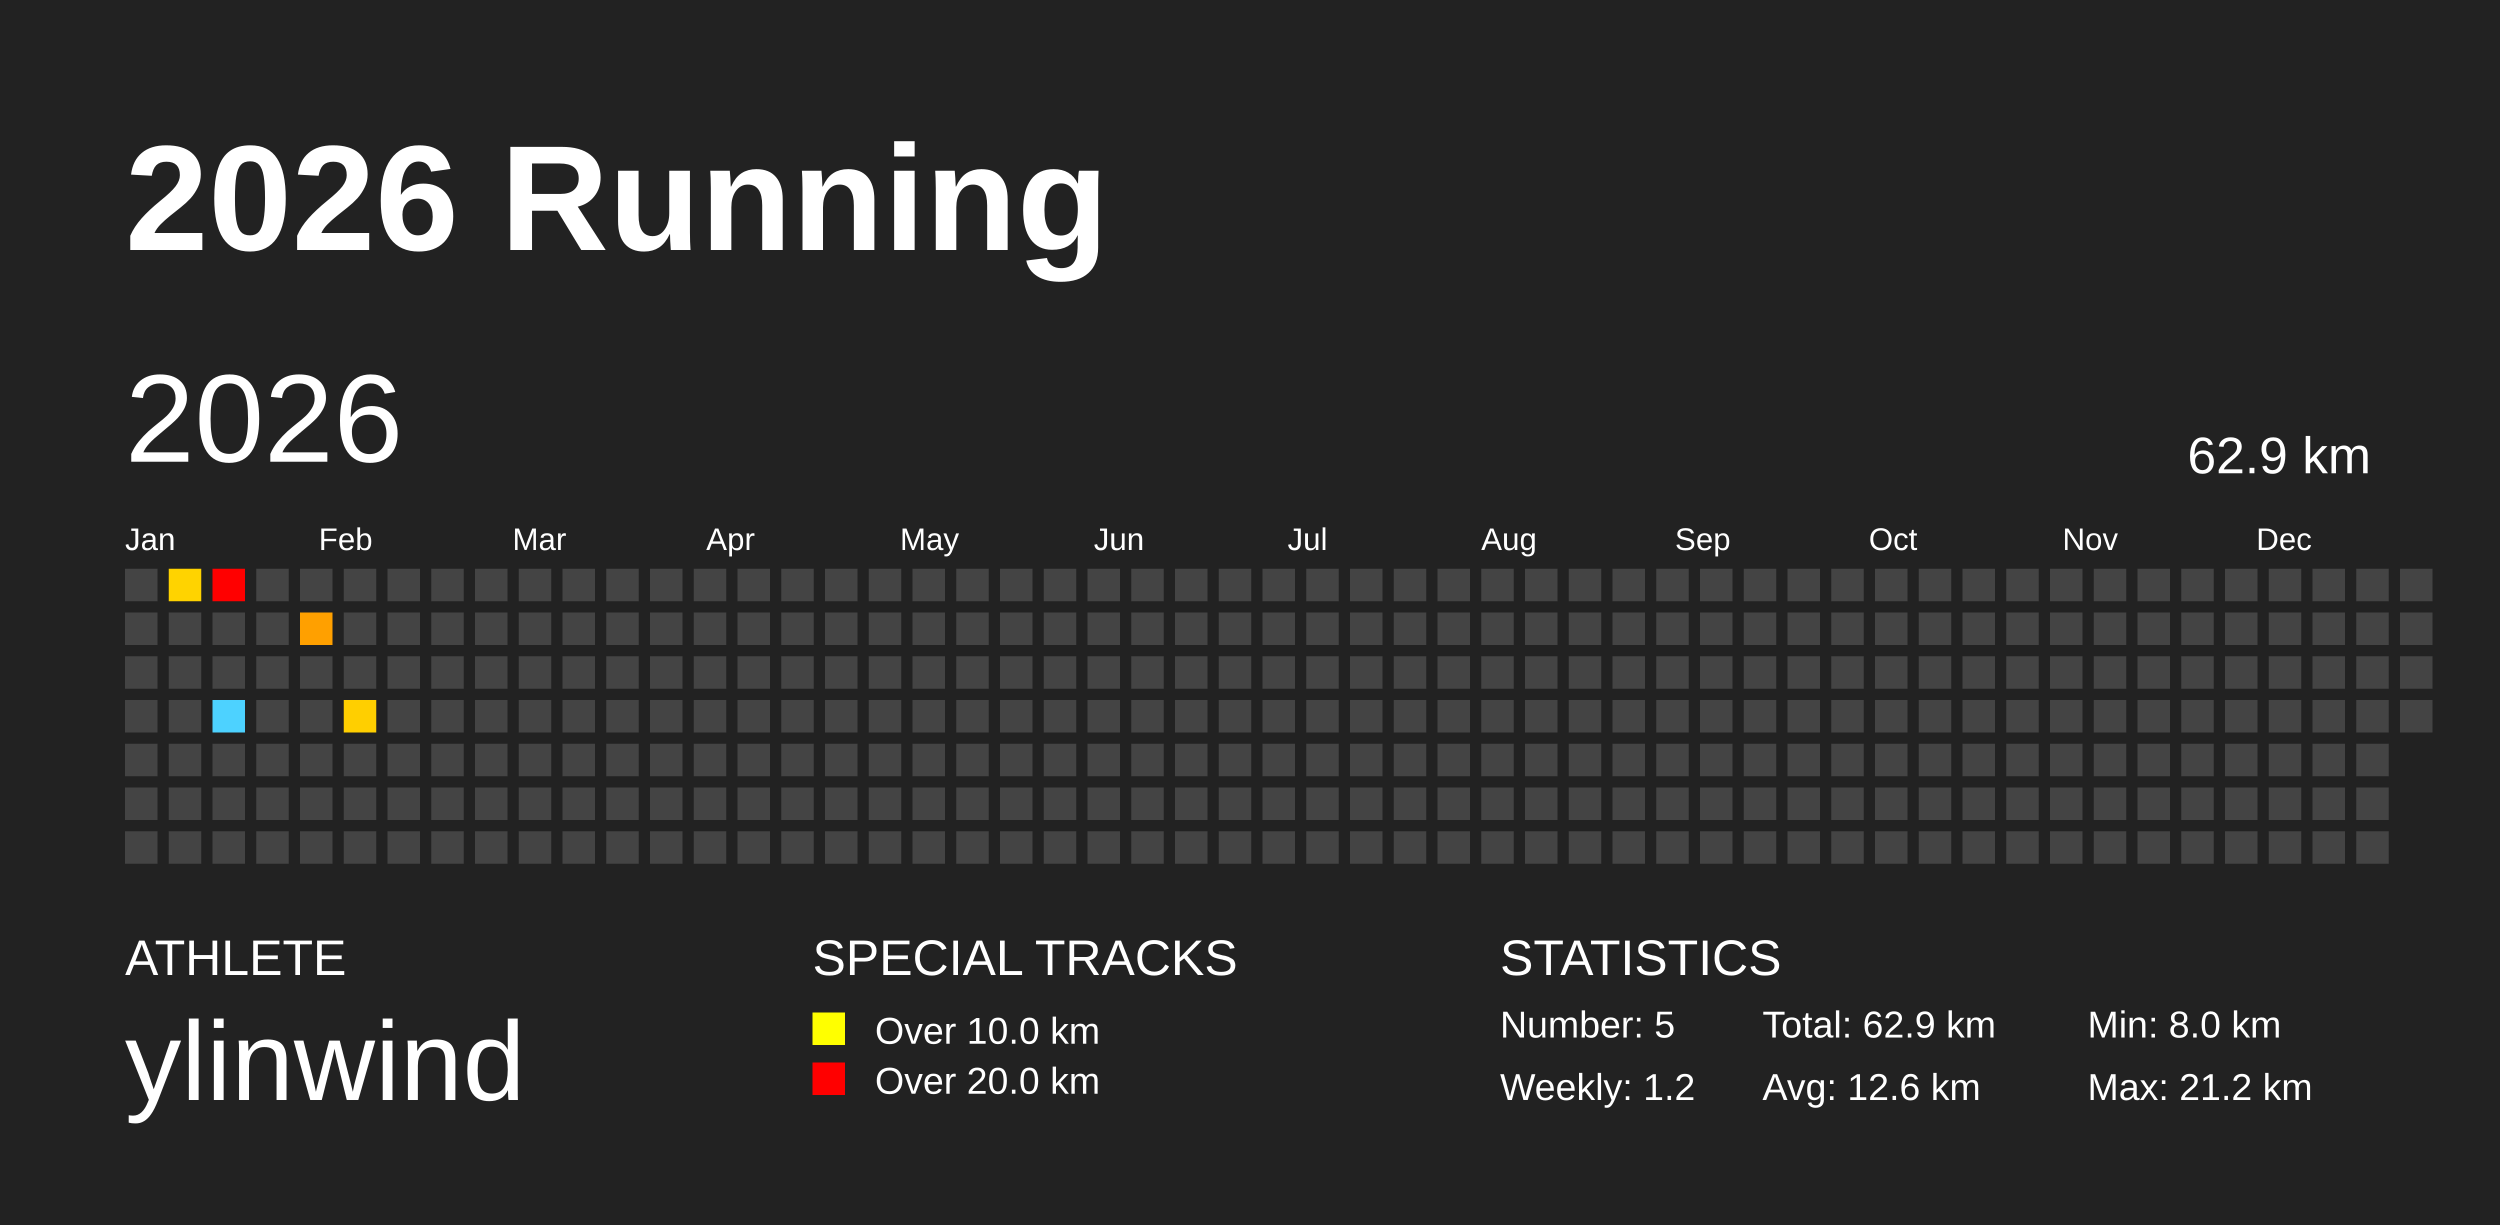
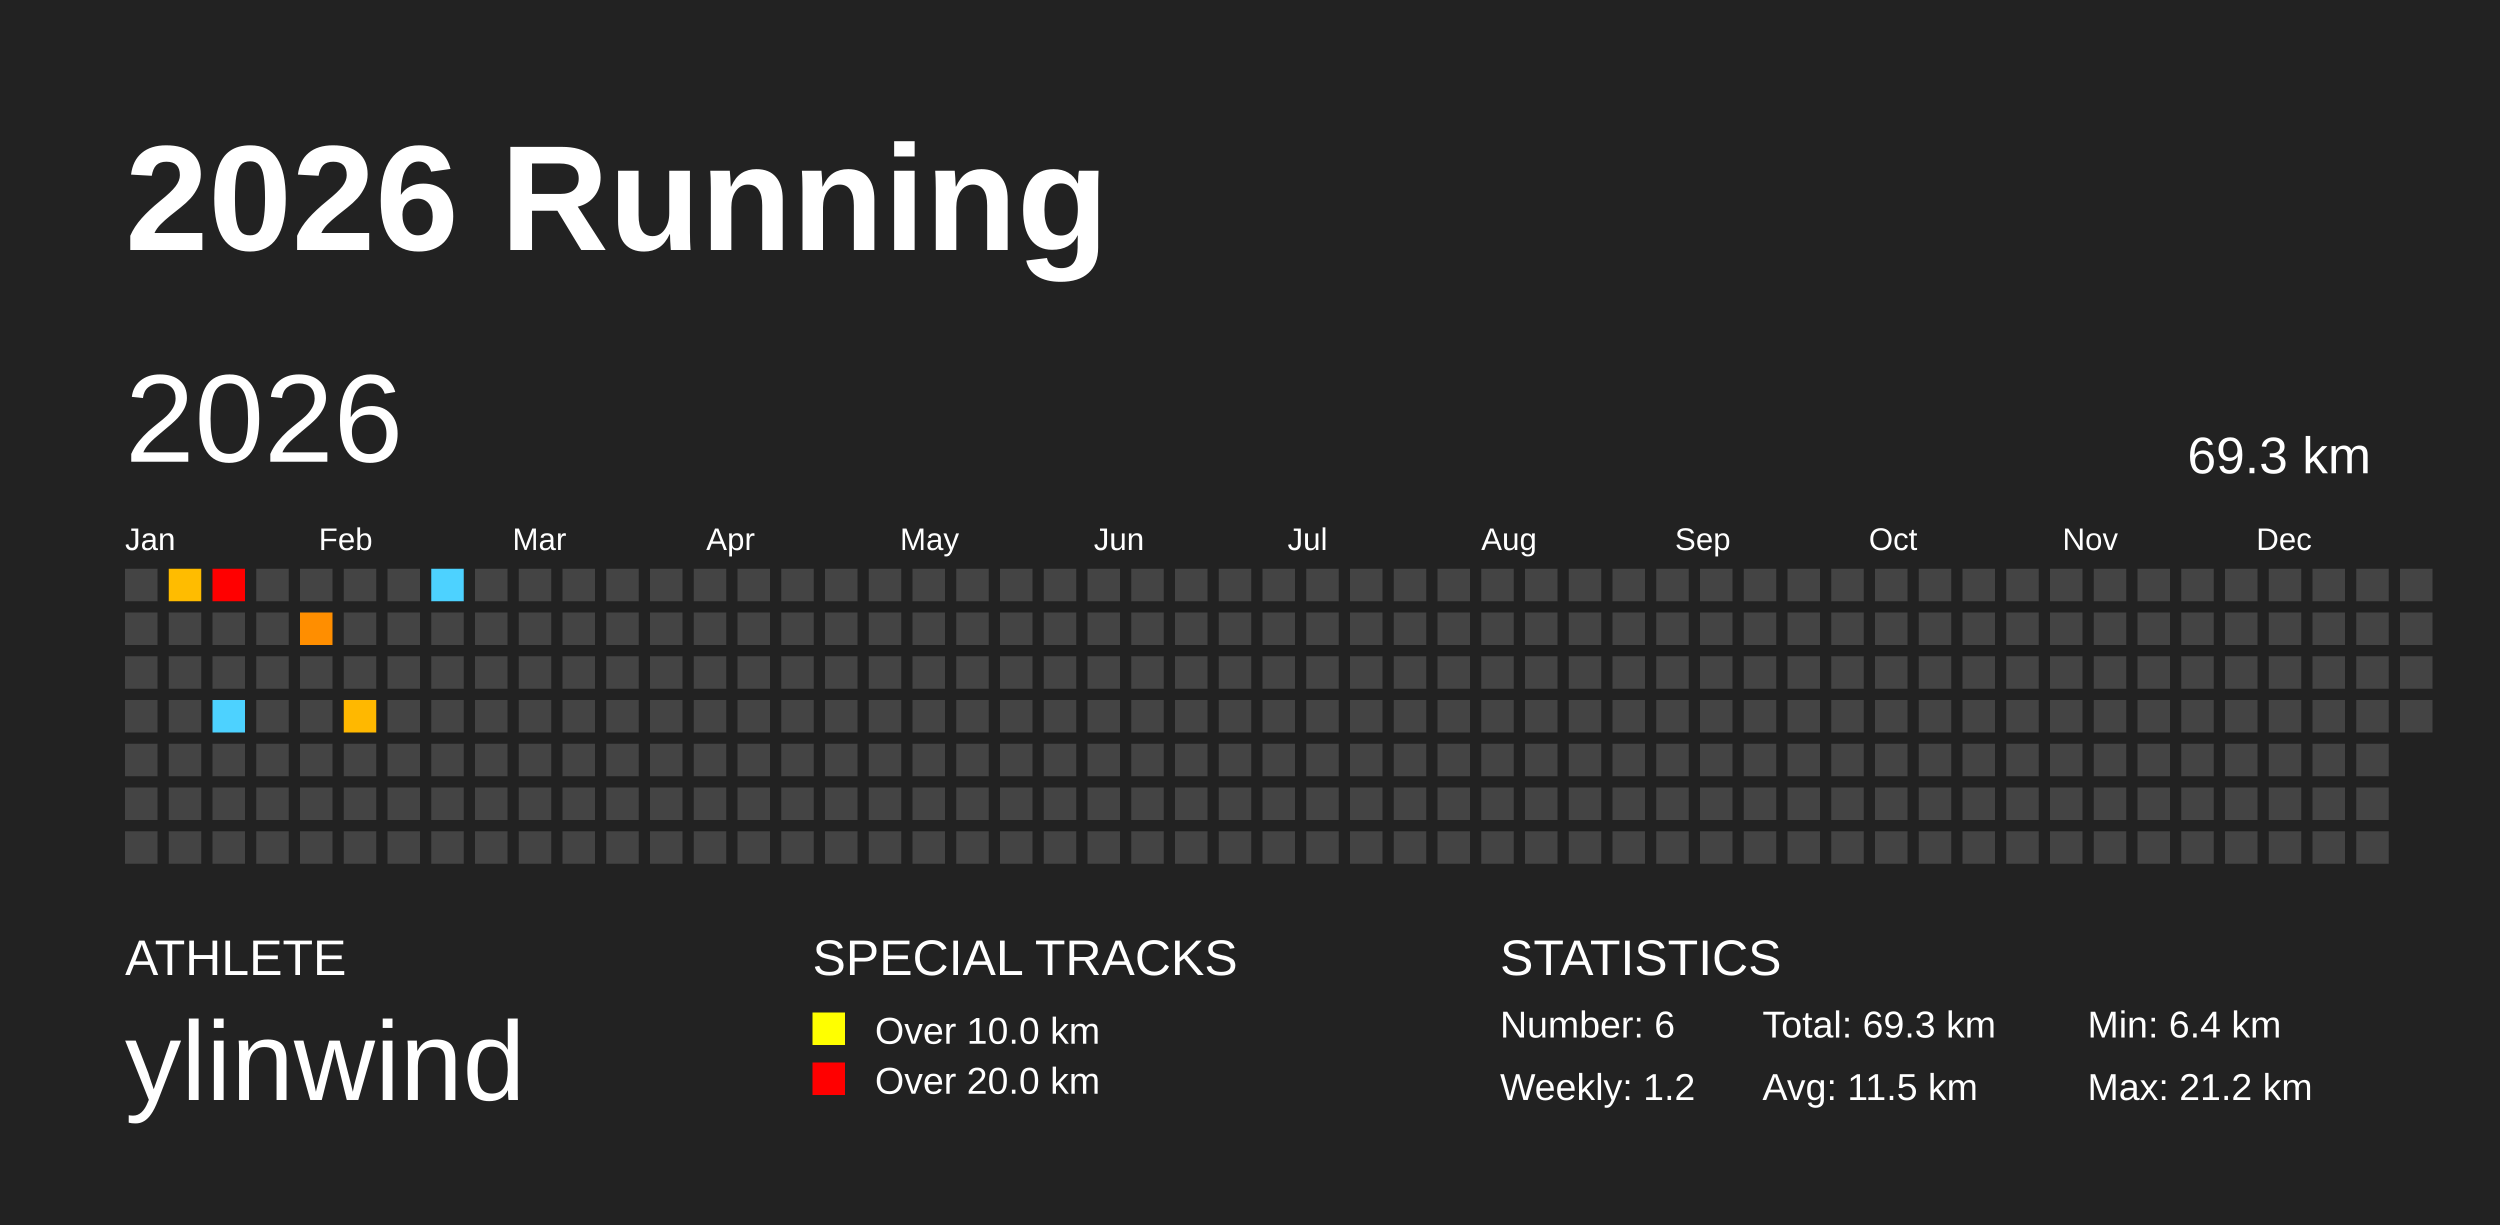
<svg xmlns="http://www.w3.org/2000/svg" baseProfile="full" height="98mm" version="1.1" viewBox="0,0,200,98" width="200mm">
  <defs />
  <rect fill="#222222" height="98" width="200" x="0" y="0" />
  <text fill="#FFFFFF" style="font-size:12px; font-family:Arial; font-weight:bold;" x="10" y="20">2026 Running</text>
  <text fill="#FFFFFF" style="font-size:4px; font-family:Arial" x="10" y="78">ATHLETE</text>
  <text fill="#FFFFFF" style="font-size:9px; font-family:Arial" x="10" y="88">ylinwind</text>
  <text fill="#FFFFFF" style="font-size:4px; font-family:Arial" x="65" y="78">SPECIAL TRACKS</text>
  <rect fill="yellow" height="2.6" width="2.6" x="65" y="81" />
  <text fill="#FFFFFF" style="font-size:3px; font-family:Arial" x="70" y="83.5">Over 10.0 km</text>
  <rect fill="red" height="2.6" width="2.6" x="65" y="85" />
  <text fill="#FFFFFF" style="font-size:3px; font-family:Arial" x="70" y="87.5">Over 20.0 km</text>
  <text fill="#FFFFFF" style="font-size:4px; font-family:Arial" x="120" y="78">STATISTICS</text>
-   <text fill="#FFFFFF" style="font-size:3px; font-family:Arial" x="120" y="83">Number: 5</text>
+   <text fill="#FFFFFF" style="font-size:3px; font-family:Arial" x="120" y="83">Number: 6</text>
  <text fill="#FFFFFF" style="font-size:3px; font-family:Arial" x="120" y="88">Weekly: 1.2</text>
-   <text fill="#FFFFFF" style="font-size:3px; font-family:Arial" x="141" y="83">Total: 62.9 km</text>
-   <text fill="#FFFFFF" style="font-size:3px; font-family:Arial" x="141" y="88">Avg: 12.6 km</text>
-   <text fill="#FFFFFF" style="font-size:3px; font-family:Arial" x="167" y="83">Min: 8.0 km</text>
+   <text fill="#FFFFFF" style="font-size:3px; font-family:Arial" x="141" y="83">Total: 69.3 km</text>
+   <text fill="#FFFFFF" style="font-size:3px; font-family:Arial" x="141" y="88">Avg: 11.5 km</text>
+   <text fill="#FFFFFF" style="font-size:3px; font-family:Arial" x="167" y="83">Min: 6.4 km</text>
  <text fill="#FFFFFF" style="font-size:3px; font-family:Arial" x="167" y="88">Max: 21.2 km</text>
  <text dominant-baseline="hanging" fill="#FFFFFF" style="font-size:10.0px; font-family:Arial;" x="10" y="30">2026</text>
-   <text dominant-baseline="hanging" fill="#FFFFFF" style="font-size:4.125px; font-family:Arial;" x="175" y="35">62.9 km</text>
+   <text dominant-baseline="hanging" fill="#FFFFFF" style="font-size:4.125px; font-family:Arial;" x="175" y="35">69.3 km</text>
  <text fill="#FFFFFF" style="font-size:2.5px; font-family:Arial" x="10.0" y="44">Jan</text>
  <text fill="#FFFFFF" style="font-size:2.5px; font-family:Arial" x="25.5" y="44">Feb</text>
  <text fill="#FFFFFF" style="font-size:2.5px; font-family:Arial" x="41.0" y="44">Mar</text>
  <text fill="#FFFFFF" style="font-size:2.5px; font-family:Arial" x="56.5" y="44">Apr</text>
  <text fill="#FFFFFF" style="font-size:2.5px; font-family:Arial" x="72.0" y="44">May</text>
  <text fill="#FFFFFF" style="font-size:2.5px; font-family:Arial" x="87.5" y="44">Jun</text>
  <text fill="#FFFFFF" style="font-size:2.5px; font-family:Arial" x="103.0" y="44">Jul</text>
  <text fill="#FFFFFF" style="font-size:2.5px; font-family:Arial" x="118.5" y="44">Aug</text>
  <text fill="#FFFFFF" style="font-size:2.5px; font-family:Arial" x="134.0" y="44">Sep</text>
  <text fill="#FFFFFF" style="font-size:2.5px; font-family:Arial" x="149.5" y="44">Oct</text>
  <text fill="#FFFFFF" style="font-size:2.5px; font-family:Arial" x="165.0" y="44">Nov</text>
  <text fill="#FFFFFF" style="font-size:2.5px; font-family:Arial" x="180.5" y="44">Dec</text>
  <rect fill="#444444" height="2.6" width="2.6" x="10.0" y="45.5" />
  <rect fill="#444444" height="2.6" width="2.6" x="10.0" y="49.0" />
  <rect fill="#444444" height="2.6" width="2.6" x="10.0" y="52.5" />
  <rect fill="#444444" height="2.6" width="2.6" x="10.0" y="56.0" />
  <rect fill="#444444" height="2.6" width="2.6" x="10.0" y="59.5" />
  <rect fill="#444444" height="2.6" width="2.6" x="10.0" y="63.0" />
  <rect fill="#444444" height="2.6" width="2.6" x="10.0" y="66.5" />
-   <rect fill="#ffd300" height="2.6" width="2.6" x="13.5" y="45.5" />
+   <rect fill="#ffbc00" height="2.6" width="2.6" x="13.5" y="45.5" />
  <rect fill="#444444" height="2.6" width="2.6" x="13.5" y="49.0" />
  <rect fill="#444444" height="2.6" width="2.6" x="13.5" y="52.5" />
  <rect fill="#444444" height="2.6" width="2.6" x="13.5" y="56.0" />
  <rect fill="#444444" height="2.6" width="2.6" x="13.5" y="59.5" />
  <rect fill="#444444" height="2.6" width="2.6" x="13.5" y="63.0" />
  <rect fill="#444444" height="2.6" width="2.6" x="13.5" y="66.5" />
  <rect fill="red" height="2.6" width="2.6" x="17.0" y="45.5" />
  <rect fill="#444444" height="2.6" width="2.6" x="17.0" y="49.0" />
  <rect fill="#444444" height="2.6" width="2.6" x="17.0" y="52.5" />
  <rect fill="#4dd2ff" height="2.6" width="2.6" x="17.0" y="56.0" />
  <rect fill="#444444" height="2.6" width="2.6" x="17.0" y="59.5" />
  <rect fill="#444444" height="2.6" width="2.6" x="17.0" y="63.0" />
  <rect fill="#444444" height="2.6" width="2.6" x="17.0" y="66.5" />
  <rect fill="#444444" height="2.6" width="2.6" x="20.5" y="45.5" />
  <rect fill="#444444" height="2.6" width="2.6" x="20.5" y="49.0" />
  <rect fill="#444444" height="2.6" width="2.6" x="20.5" y="52.5" />
  <rect fill="#444444" height="2.6" width="2.6" x="20.5" y="56.0" />
  <rect fill="#444444" height="2.6" width="2.6" x="20.5" y="59.5" />
  <rect fill="#444444" height="2.6" width="2.6" x="20.5" y="63.0" />
  <rect fill="#444444" height="2.6" width="2.6" x="20.5" y="66.5" />
  <rect fill="#444444" height="2.6" width="2.6" x="24.0" y="45.5" />
-   <rect fill="#ffa000" height="2.6" width="2.6" x="24.0" y="49.0" />
+   <rect fill="#ff8e00" height="2.6" width="2.6" x="24.0" y="49.0" />
  <rect fill="#444444" height="2.6" width="2.6" x="24.0" y="52.5" />
  <rect fill="#444444" height="2.6" width="2.6" x="24.0" y="56.0" />
  <rect fill="#444444" height="2.6" width="2.6" x="24.0" y="59.5" />
  <rect fill="#444444" height="2.6" width="2.6" x="24.0" y="63.0" />
  <rect fill="#444444" height="2.6" width="2.6" x="24.0" y="66.5" />
  <rect fill="#444444" height="2.6" width="2.6" x="27.5" y="45.5" />
  <rect fill="#444444" height="2.6" width="2.6" x="27.5" y="49.0" />
  <rect fill="#444444" height="2.6" width="2.6" x="27.5" y="52.5" />
-   <rect fill="#ffcf00" height="2.6" width="2.6" x="27.5" y="56.0" />
+   <rect fill="#ffb800" height="2.6" width="2.6" x="27.5" y="56.0" />
  <rect fill="#444444" height="2.6" width="2.6" x="27.5" y="59.5" />
  <rect fill="#444444" height="2.6" width="2.6" x="27.5" y="63.0" />
  <rect fill="#444444" height="2.6" width="2.6" x="27.5" y="66.5" />
  <rect fill="#444444" height="2.6" width="2.6" x="31.0" y="45.5" />
  <rect fill="#444444" height="2.6" width="2.6" x="31.0" y="49.0" />
  <rect fill="#444444" height="2.6" width="2.6" x="31.0" y="52.5" />
  <rect fill="#444444" height="2.6" width="2.6" x="31.0" y="56.0" />
  <rect fill="#444444" height="2.6" width="2.6" x="31.0" y="59.5" />
  <rect fill="#444444" height="2.6" width="2.6" x="31.0" y="63.0" />
  <rect fill="#444444" height="2.6" width="2.6" x="31.0" y="66.5" />
-   <rect fill="#444444" height="2.6" width="2.6" x="34.5" y="45.5" />
+   <rect fill="#4dd2ff" height="2.6" width="2.6" x="34.5" y="45.5" />
  <rect fill="#444444" height="2.6" width="2.6" x="34.5" y="49.0" />
  <rect fill="#444444" height="2.6" width="2.6" x="34.5" y="52.5" />
  <rect fill="#444444" height="2.6" width="2.6" x="34.5" y="56.0" />
  <rect fill="#444444" height="2.6" width="2.6" x="34.5" y="59.5" />
  <rect fill="#444444" height="2.6" width="2.6" x="34.5" y="63.0" />
  <rect fill="#444444" height="2.6" width="2.6" x="34.5" y="66.5" />
  <rect fill="#444444" height="2.6" width="2.6" x="38.0" y="45.5" />
  <rect fill="#444444" height="2.6" width="2.6" x="38.0" y="49.0" />
  <rect fill="#444444" height="2.6" width="2.6" x="38.0" y="52.5" />
  <rect fill="#444444" height="2.6" width="2.6" x="38.0" y="56.0" />
  <rect fill="#444444" height="2.6" width="2.6" x="38.0" y="59.5" />
  <rect fill="#444444" height="2.6" width="2.6" x="38.0" y="63.0" />
  <rect fill="#444444" height="2.6" width="2.6" x="38.0" y="66.5" />
  <rect fill="#444444" height="2.6" width="2.6" x="41.5" y="45.5" />
  <rect fill="#444444" height="2.6" width="2.6" x="41.5" y="49.0" />
  <rect fill="#444444" height="2.6" width="2.6" x="41.5" y="52.5" />
  <rect fill="#444444" height="2.6" width="2.6" x="41.5" y="56.0" />
  <rect fill="#444444" height="2.6" width="2.6" x="41.5" y="59.5" />
  <rect fill="#444444" height="2.6" width="2.6" x="41.5" y="63.0" />
  <rect fill="#444444" height="2.6" width="2.6" x="41.5" y="66.5" />
  <rect fill="#444444" height="2.6" width="2.6" x="45.0" y="45.5" />
  <rect fill="#444444" height="2.6" width="2.6" x="45.0" y="49.0" />
  <rect fill="#444444" height="2.6" width="2.6" x="45.0" y="52.5" />
  <rect fill="#444444" height="2.6" width="2.6" x="45.0" y="56.0" />
  <rect fill="#444444" height="2.6" width="2.6" x="45.0" y="59.5" />
  <rect fill="#444444" height="2.6" width="2.6" x="45.0" y="63.0" />
  <rect fill="#444444" height="2.6" width="2.6" x="45.0" y="66.5" />
  <rect fill="#444444" height="2.6" width="2.6" x="48.5" y="45.5" />
  <rect fill="#444444" height="2.6" width="2.6" x="48.5" y="49.0" />
  <rect fill="#444444" height="2.6" width="2.6" x="48.5" y="52.5" />
  <rect fill="#444444" height="2.6" width="2.6" x="48.5" y="56.0" />
  <rect fill="#444444" height="2.6" width="2.6" x="48.5" y="59.5" />
  <rect fill="#444444" height="2.6" width="2.6" x="48.5" y="63.0" />
  <rect fill="#444444" height="2.6" width="2.6" x="48.5" y="66.5" />
  <rect fill="#444444" height="2.6" width="2.6" x="52.0" y="45.5" />
  <rect fill="#444444" height="2.6" width="2.6" x="52.0" y="49.0" />
  <rect fill="#444444" height="2.6" width="2.6" x="52.0" y="52.5" />
  <rect fill="#444444" height="2.6" width="2.6" x="52.0" y="56.0" />
  <rect fill="#444444" height="2.6" width="2.6" x="52.0" y="59.5" />
  <rect fill="#444444" height="2.6" width="2.6" x="52.0" y="63.0" />
  <rect fill="#444444" height="2.6" width="2.6" x="52.0" y="66.5" />
  <rect fill="#444444" height="2.6" width="2.6" x="55.5" y="45.5" />
  <rect fill="#444444" height="2.6" width="2.6" x="55.5" y="49.0" />
  <rect fill="#444444" height="2.6" width="2.6" x="55.5" y="52.5" />
  <rect fill="#444444" height="2.6" width="2.6" x="55.5" y="56.0" />
  <rect fill="#444444" height="2.6" width="2.6" x="55.5" y="59.5" />
  <rect fill="#444444" height="2.6" width="2.6" x="55.5" y="63.0" />
  <rect fill="#444444" height="2.6" width="2.6" x="55.5" y="66.5" />
  <rect fill="#444444" height="2.6" width="2.6" x="59.0" y="45.5" />
  <rect fill="#444444" height="2.6" width="2.6" x="59.0" y="49.0" />
  <rect fill="#444444" height="2.6" width="2.6" x="59.0" y="52.5" />
  <rect fill="#444444" height="2.6" width="2.6" x="59.0" y="56.0" />
  <rect fill="#444444" height="2.6" width="2.6" x="59.0" y="59.5" />
  <rect fill="#444444" height="2.6" width="2.6" x="59.0" y="63.0" />
  <rect fill="#444444" height="2.6" width="2.6" x="59.0" y="66.5" />
  <rect fill="#444444" height="2.6" width="2.6" x="62.5" y="45.5" />
  <rect fill="#444444" height="2.6" width="2.6" x="62.5" y="49.0" />
  <rect fill="#444444" height="2.6" width="2.6" x="62.5" y="52.5" />
  <rect fill="#444444" height="2.6" width="2.6" x="62.5" y="56.0" />
  <rect fill="#444444" height="2.6" width="2.6" x="62.5" y="59.5" />
  <rect fill="#444444" height="2.6" width="2.6" x="62.5" y="63.0" />
  <rect fill="#444444" height="2.6" width="2.6" x="62.5" y="66.5" />
  <rect fill="#444444" height="2.6" width="2.6" x="66.0" y="45.5" />
  <rect fill="#444444" height="2.6" width="2.6" x="66.0" y="49.0" />
  <rect fill="#444444" height="2.6" width="2.6" x="66.0" y="52.5" />
  <rect fill="#444444" height="2.6" width="2.6" x="66.0" y="56.0" />
  <rect fill="#444444" height="2.6" width="2.6" x="66.0" y="59.5" />
  <rect fill="#444444" height="2.6" width="2.6" x="66.0" y="63.0" />
  <rect fill="#444444" height="2.6" width="2.6" x="66.0" y="66.5" />
  <rect fill="#444444" height="2.6" width="2.6" x="69.5" y="45.5" />
  <rect fill="#444444" height="2.6" width="2.6" x="69.5" y="49.0" />
  <rect fill="#444444" height="2.6" width="2.6" x="69.5" y="52.5" />
  <rect fill="#444444" height="2.6" width="2.6" x="69.5" y="56.0" />
  <rect fill="#444444" height="2.6" width="2.6" x="69.5" y="59.5" />
  <rect fill="#444444" height="2.6" width="2.6" x="69.5" y="63.0" />
  <rect fill="#444444" height="2.6" width="2.6" x="69.5" y="66.5" />
  <rect fill="#444444" height="2.6" width="2.6" x="73.0" y="45.5" />
  <rect fill="#444444" height="2.6" width="2.6" x="73.0" y="49.0" />
  <rect fill="#444444" height="2.6" width="2.6" x="73.0" y="52.5" />
  <rect fill="#444444" height="2.6" width="2.6" x="73.0" y="56.0" />
  <rect fill="#444444" height="2.6" width="2.6" x="73.0" y="59.5" />
  <rect fill="#444444" height="2.6" width="2.6" x="73.0" y="63.0" />
  <rect fill="#444444" height="2.6" width="2.6" x="73.0" y="66.5" />
  <rect fill="#444444" height="2.6" width="2.6" x="76.5" y="45.5" />
  <rect fill="#444444" height="2.6" width="2.6" x="76.5" y="49.0" />
  <rect fill="#444444" height="2.6" width="2.6" x="76.5" y="52.5" />
  <rect fill="#444444" height="2.6" width="2.6" x="76.5" y="56.0" />
  <rect fill="#444444" height="2.6" width="2.6" x="76.5" y="59.5" />
  <rect fill="#444444" height="2.6" width="2.6" x="76.5" y="63.0" />
  <rect fill="#444444" height="2.6" width="2.6" x="76.5" y="66.5" />
  <rect fill="#444444" height="2.6" width="2.6" x="80.0" y="45.5" />
  <rect fill="#444444" height="2.6" width="2.6" x="80.0" y="49.0" />
  <rect fill="#444444" height="2.6" width="2.6" x="80.0" y="52.5" />
  <rect fill="#444444" height="2.6" width="2.6" x="80.0" y="56.0" />
  <rect fill="#444444" height="2.6" width="2.6" x="80.0" y="59.5" />
  <rect fill="#444444" height="2.6" width="2.6" x="80.0" y="63.0" />
  <rect fill="#444444" height="2.6" width="2.6" x="80.0" y="66.5" />
  <rect fill="#444444" height="2.6" width="2.6" x="83.5" y="45.5" />
  <rect fill="#444444" height="2.6" width="2.6" x="83.5" y="49.0" />
  <rect fill="#444444" height="2.6" width="2.6" x="83.5" y="52.5" />
  <rect fill="#444444" height="2.6" width="2.6" x="83.5" y="56.0" />
  <rect fill="#444444" height="2.6" width="2.6" x="83.5" y="59.5" />
  <rect fill="#444444" height="2.6" width="2.6" x="83.5" y="63.0" />
  <rect fill="#444444" height="2.6" width="2.6" x="83.5" y="66.5" />
  <rect fill="#444444" height="2.6" width="2.6" x="87.0" y="45.5" />
  <rect fill="#444444" height="2.6" width="2.6" x="87.0" y="49.0" />
  <rect fill="#444444" height="2.6" width="2.6" x="87.0" y="52.5" />
  <rect fill="#444444" height="2.6" width="2.6" x="87.0" y="56.0" />
  <rect fill="#444444" height="2.6" width="2.6" x="87.0" y="59.5" />
  <rect fill="#444444" height="2.6" width="2.6" x="87.0" y="63.0" />
  <rect fill="#444444" height="2.6" width="2.6" x="87.0" y="66.5" />
  <rect fill="#444444" height="2.6" width="2.6" x="90.5" y="45.5" />
  <rect fill="#444444" height="2.6" width="2.6" x="90.5" y="49.0" />
  <rect fill="#444444" height="2.6" width="2.6" x="90.5" y="52.5" />
  <rect fill="#444444" height="2.6" width="2.6" x="90.5" y="56.0" />
  <rect fill="#444444" height="2.6" width="2.6" x="90.5" y="59.5" />
  <rect fill="#444444" height="2.6" width="2.6" x="90.5" y="63.0" />
  <rect fill="#444444" height="2.6" width="2.6" x="90.5" y="66.5" />
  <rect fill="#444444" height="2.6" width="2.6" x="94.0" y="45.5" />
  <rect fill="#444444" height="2.6" width="2.6" x="94.0" y="49.0" />
  <rect fill="#444444" height="2.6" width="2.6" x="94.0" y="52.5" />
  <rect fill="#444444" height="2.6" width="2.6" x="94.0" y="56.0" />
  <rect fill="#444444" height="2.6" width="2.6" x="94.0" y="59.5" />
  <rect fill="#444444" height="2.6" width="2.6" x="94.0" y="63.0" />
  <rect fill="#444444" height="2.6" width="2.6" x="94.0" y="66.5" />
  <rect fill="#444444" height="2.6" width="2.6" x="97.5" y="45.5" />
  <rect fill="#444444" height="2.6" width="2.6" x="97.5" y="49.0" />
  <rect fill="#444444" height="2.6" width="2.6" x="97.5" y="52.5" />
  <rect fill="#444444" height="2.6" width="2.6" x="97.5" y="56.0" />
  <rect fill="#444444" height="2.6" width="2.6" x="97.5" y="59.5" />
  <rect fill="#444444" height="2.6" width="2.6" x="97.5" y="63.0" />
  <rect fill="#444444" height="2.6" width="2.6" x="97.5" y="66.5" />
  <rect fill="#444444" height="2.6" width="2.6" x="101.0" y="45.5" />
  <rect fill="#444444" height="2.6" width="2.6" x="101.0" y="49.0" />
  <rect fill="#444444" height="2.6" width="2.6" x="101.0" y="52.5" />
  <rect fill="#444444" height="2.6" width="2.6" x="101.0" y="56.0" />
  <rect fill="#444444" height="2.6" width="2.6" x="101.0" y="59.5" />
  <rect fill="#444444" height="2.6" width="2.6" x="101.0" y="63.0" />
  <rect fill="#444444" height="2.6" width="2.6" x="101.0" y="66.5" />
  <rect fill="#444444" height="2.6" width="2.6" x="104.5" y="45.5" />
  <rect fill="#444444" height="2.6" width="2.6" x="104.5" y="49.0" />
  <rect fill="#444444" height="2.6" width="2.6" x="104.5" y="52.5" />
  <rect fill="#444444" height="2.6" width="2.6" x="104.5" y="56.0" />
  <rect fill="#444444" height="2.6" width="2.6" x="104.5" y="59.5" />
  <rect fill="#444444" height="2.6" width="2.6" x="104.5" y="63.0" />
  <rect fill="#444444" height="2.6" width="2.6" x="104.5" y="66.5" />
  <rect fill="#444444" height="2.6" width="2.6" x="108.0" y="45.5" />
  <rect fill="#444444" height="2.6" width="2.6" x="108.0" y="49.0" />
  <rect fill="#444444" height="2.6" width="2.6" x="108.0" y="52.5" />
  <rect fill="#444444" height="2.6" width="2.6" x="108.0" y="56.0" />
  <rect fill="#444444" height="2.6" width="2.6" x="108.0" y="59.5" />
  <rect fill="#444444" height="2.6" width="2.6" x="108.0" y="63.0" />
  <rect fill="#444444" height="2.6" width="2.6" x="108.0" y="66.5" />
  <rect fill="#444444" height="2.6" width="2.6" x="111.5" y="45.5" />
  <rect fill="#444444" height="2.6" width="2.6" x="111.5" y="49.0" />
  <rect fill="#444444" height="2.6" width="2.6" x="111.5" y="52.5" />
  <rect fill="#444444" height="2.6" width="2.6" x="111.5" y="56.0" />
  <rect fill="#444444" height="2.6" width="2.6" x="111.5" y="59.5" />
  <rect fill="#444444" height="2.6" width="2.6" x="111.5" y="63.0" />
  <rect fill="#444444" height="2.6" width="2.6" x="111.5" y="66.5" />
  <rect fill="#444444" height="2.6" width="2.6" x="115.0" y="45.5" />
  <rect fill="#444444" height="2.6" width="2.6" x="115.0" y="49.0" />
  <rect fill="#444444" height="2.6" width="2.6" x="115.0" y="52.5" />
  <rect fill="#444444" height="2.6" width="2.6" x="115.0" y="56.0" />
  <rect fill="#444444" height="2.6" width="2.6" x="115.0" y="59.5" />
  <rect fill="#444444" height="2.6" width="2.6" x="115.0" y="63.0" />
  <rect fill="#444444" height="2.6" width="2.6" x="115.0" y="66.5" />
  <rect fill="#444444" height="2.6" width="2.6" x="118.5" y="45.5" />
  <rect fill="#444444" height="2.6" width="2.6" x="118.5" y="49.0" />
  <rect fill="#444444" height="2.6" width="2.6" x="118.5" y="52.5" />
  <rect fill="#444444" height="2.6" width="2.6" x="118.5" y="56.0" />
  <rect fill="#444444" height="2.6" width="2.6" x="118.5" y="59.5" />
  <rect fill="#444444" height="2.6" width="2.6" x="118.5" y="63.0" />
  <rect fill="#444444" height="2.6" width="2.6" x="118.5" y="66.5" />
  <rect fill="#444444" height="2.6" width="2.6" x="122.0" y="45.5" />
  <rect fill="#444444" height="2.6" width="2.6" x="122.0" y="49.0" />
  <rect fill="#444444" height="2.6" width="2.6" x="122.0" y="52.5" />
  <rect fill="#444444" height="2.6" width="2.6" x="122.0" y="56.0" />
  <rect fill="#444444" height="2.6" width="2.6" x="122.0" y="59.5" />
  <rect fill="#444444" height="2.6" width="2.6" x="122.0" y="63.0" />
  <rect fill="#444444" height="2.6" width="2.6" x="122.0" y="66.5" />
  <rect fill="#444444" height="2.6" width="2.6" x="125.5" y="45.5" />
  <rect fill="#444444" height="2.6" width="2.6" x="125.5" y="49.0" />
  <rect fill="#444444" height="2.6" width="2.6" x="125.5" y="52.5" />
  <rect fill="#444444" height="2.6" width="2.6" x="125.5" y="56.0" />
  <rect fill="#444444" height="2.6" width="2.6" x="125.5" y="59.5" />
  <rect fill="#444444" height="2.6" width="2.6" x="125.5" y="63.0" />
  <rect fill="#444444" height="2.6" width="2.6" x="125.5" y="66.5" />
  <rect fill="#444444" height="2.6" width="2.6" x="129.0" y="45.5" />
  <rect fill="#444444" height="2.6" width="2.6" x="129.0" y="49.0" />
  <rect fill="#444444" height="2.6" width="2.6" x="129.0" y="52.5" />
  <rect fill="#444444" height="2.6" width="2.6" x="129.0" y="56.0" />
  <rect fill="#444444" height="2.6" width="2.6" x="129.0" y="59.5" />
  <rect fill="#444444" height="2.6" width="2.6" x="129.0" y="63.0" />
  <rect fill="#444444" height="2.6" width="2.6" x="129.0" y="66.5" />
  <rect fill="#444444" height="2.6" width="2.6" x="132.5" y="45.5" />
  <rect fill="#444444" height="2.6" width="2.6" x="132.5" y="49.0" />
  <rect fill="#444444" height="2.6" width="2.6" x="132.5" y="52.5" />
  <rect fill="#444444" height="2.6" width="2.6" x="132.5" y="56.0" />
  <rect fill="#444444" height="2.6" width="2.6" x="132.5" y="59.5" />
  <rect fill="#444444" height="2.6" width="2.6" x="132.5" y="63.0" />
  <rect fill="#444444" height="2.6" width="2.6" x="132.5" y="66.5" />
  <rect fill="#444444" height="2.6" width="2.6" x="136.0" y="45.5" />
  <rect fill="#444444" height="2.6" width="2.6" x="136.0" y="49.0" />
  <rect fill="#444444" height="2.6" width="2.6" x="136.0" y="52.5" />
  <rect fill="#444444" height="2.6" width="2.6" x="136.0" y="56.0" />
  <rect fill="#444444" height="2.6" width="2.6" x="136.0" y="59.5" />
  <rect fill="#444444" height="2.6" width="2.6" x="136.0" y="63.0" />
  <rect fill="#444444" height="2.6" width="2.6" x="136.0" y="66.5" />
  <rect fill="#444444" height="2.6" width="2.6" x="139.5" y="45.5" />
  <rect fill="#444444" height="2.6" width="2.6" x="139.5" y="49.0" />
  <rect fill="#444444" height="2.6" width="2.6" x="139.5" y="52.5" />
  <rect fill="#444444" height="2.6" width="2.6" x="139.5" y="56.0" />
  <rect fill="#444444" height="2.6" width="2.6" x="139.5" y="59.5" />
  <rect fill="#444444" height="2.6" width="2.6" x="139.5" y="63.0" />
  <rect fill="#444444" height="2.6" width="2.6" x="139.5" y="66.5" />
  <rect fill="#444444" height="2.6" width="2.6" x="143.0" y="45.5" />
  <rect fill="#444444" height="2.6" width="2.6" x="143.0" y="49.0" />
  <rect fill="#444444" height="2.6" width="2.6" x="143.0" y="52.5" />
  <rect fill="#444444" height="2.6" width="2.6" x="143.0" y="56.0" />
  <rect fill="#444444" height="2.6" width="2.6" x="143.0" y="59.5" />
  <rect fill="#444444" height="2.6" width="2.6" x="143.0" y="63.0" />
  <rect fill="#444444" height="2.6" width="2.6" x="143.0" y="66.5" />
  <rect fill="#444444" height="2.6" width="2.6" x="146.5" y="45.5" />
  <rect fill="#444444" height="2.6" width="2.6" x="146.5" y="49.0" />
  <rect fill="#444444" height="2.6" width="2.6" x="146.5" y="52.5" />
  <rect fill="#444444" height="2.6" width="2.6" x="146.5" y="56.0" />
  <rect fill="#444444" height="2.6" width="2.6" x="146.5" y="59.5" />
  <rect fill="#444444" height="2.6" width="2.6" x="146.5" y="63.0" />
  <rect fill="#444444" height="2.6" width="2.6" x="146.5" y="66.5" />
  <rect fill="#444444" height="2.6" width="2.6" x="150.0" y="45.5" />
  <rect fill="#444444" height="2.6" width="2.6" x="150.0" y="49.0" />
  <rect fill="#444444" height="2.6" width="2.6" x="150.0" y="52.5" />
  <rect fill="#444444" height="2.6" width="2.6" x="150.0" y="56.0" />
  <rect fill="#444444" height="2.6" width="2.6" x="150.0" y="59.5" />
  <rect fill="#444444" height="2.6" width="2.6" x="150.0" y="63.0" />
  <rect fill="#444444" height="2.6" width="2.6" x="150.0" y="66.5" />
  <rect fill="#444444" height="2.6" width="2.6" x="153.5" y="45.5" />
  <rect fill="#444444" height="2.6" width="2.6" x="153.5" y="49.0" />
  <rect fill="#444444" height="2.6" width="2.6" x="153.5" y="52.5" />
  <rect fill="#444444" height="2.6" width="2.6" x="153.5" y="56.0" />
  <rect fill="#444444" height="2.6" width="2.6" x="153.5" y="59.5" />
  <rect fill="#444444" height="2.6" width="2.6" x="153.5" y="63.0" />
  <rect fill="#444444" height="2.6" width="2.6" x="153.5" y="66.5" />
  <rect fill="#444444" height="2.6" width="2.6" x="157.0" y="45.5" />
  <rect fill="#444444" height="2.6" width="2.6" x="157.0" y="49.0" />
  <rect fill="#444444" height="2.6" width="2.6" x="157.0" y="52.5" />
  <rect fill="#444444" height="2.6" width="2.6" x="157.0" y="56.0" />
  <rect fill="#444444" height="2.6" width="2.6" x="157.0" y="59.5" />
  <rect fill="#444444" height="2.6" width="2.6" x="157.0" y="63.0" />
  <rect fill="#444444" height="2.6" width="2.6" x="157.0" y="66.5" />
  <rect fill="#444444" height="2.6" width="2.6" x="160.5" y="45.5" />
  <rect fill="#444444" height="2.6" width="2.6" x="160.5" y="49.0" />
  <rect fill="#444444" height="2.6" width="2.6" x="160.5" y="52.5" />
  <rect fill="#444444" height="2.6" width="2.6" x="160.5" y="56.0" />
  <rect fill="#444444" height="2.6" width="2.6" x="160.5" y="59.5" />
  <rect fill="#444444" height="2.6" width="2.6" x="160.5" y="63.0" />
  <rect fill="#444444" height="2.6" width="2.6" x="160.5" y="66.5" />
  <rect fill="#444444" height="2.6" width="2.6" x="164.0" y="45.5" />
  <rect fill="#444444" height="2.6" width="2.6" x="164.0" y="49.0" />
  <rect fill="#444444" height="2.6" width="2.6" x="164.0" y="52.5" />
  <rect fill="#444444" height="2.6" width="2.6" x="164.0" y="56.0" />
  <rect fill="#444444" height="2.6" width="2.6" x="164.0" y="59.5" />
  <rect fill="#444444" height="2.6" width="2.6" x="164.0" y="63.0" />
  <rect fill="#444444" height="2.6" width="2.6" x="164.0" y="66.5" />
  <rect fill="#444444" height="2.6" width="2.6" x="167.5" y="45.5" />
  <rect fill="#444444" height="2.6" width="2.6" x="167.5" y="49.0" />
  <rect fill="#444444" height="2.6" width="2.6" x="167.5" y="52.5" />
  <rect fill="#444444" height="2.6" width="2.6" x="167.5" y="56.0" />
  <rect fill="#444444" height="2.6" width="2.6" x="167.5" y="59.5" />
  <rect fill="#444444" height="2.6" width="2.6" x="167.5" y="63.0" />
  <rect fill="#444444" height="2.6" width="2.6" x="167.5" y="66.5" />
  <rect fill="#444444" height="2.6" width="2.6" x="171.0" y="45.5" />
  <rect fill="#444444" height="2.6" width="2.6" x="171.0" y="49.0" />
  <rect fill="#444444" height="2.6" width="2.6" x="171.0" y="52.5" />
  <rect fill="#444444" height="2.6" width="2.6" x="171.0" y="56.0" />
  <rect fill="#444444" height="2.6" width="2.6" x="171.0" y="59.5" />
  <rect fill="#444444" height="2.6" width="2.6" x="171.0" y="63.0" />
  <rect fill="#444444" height="2.6" width="2.6" x="171.0" y="66.5" />
  <rect fill="#444444" height="2.6" width="2.6" x="174.5" y="45.5" />
  <rect fill="#444444" height="2.6" width="2.6" x="174.5" y="49.0" />
  <rect fill="#444444" height="2.6" width="2.6" x="174.5" y="52.5" />
  <rect fill="#444444" height="2.6" width="2.6" x="174.5" y="56.0" />
  <rect fill="#444444" height="2.6" width="2.6" x="174.5" y="59.5" />
  <rect fill="#444444" height="2.6" width="2.6" x="174.5" y="63.0" />
  <rect fill="#444444" height="2.6" width="2.6" x="174.5" y="66.5" />
  <rect fill="#444444" height="2.6" width="2.6" x="178.0" y="45.5" />
  <rect fill="#444444" height="2.6" width="2.6" x="178.0" y="49.0" />
  <rect fill="#444444" height="2.6" width="2.6" x="178.0" y="52.5" />
  <rect fill="#444444" height="2.6" width="2.6" x="178.0" y="56.0" />
  <rect fill="#444444" height="2.6" width="2.6" x="178.0" y="59.5" />
  <rect fill="#444444" height="2.6" width="2.6" x="178.0" y="63.0" />
  <rect fill="#444444" height="2.6" width="2.6" x="178.0" y="66.5" />
  <rect fill="#444444" height="2.6" width="2.6" x="181.5" y="45.5" />
  <rect fill="#444444" height="2.6" width="2.6" x="181.5" y="49.0" />
  <rect fill="#444444" height="2.6" width="2.6" x="181.5" y="52.5" />
  <rect fill="#444444" height="2.6" width="2.6" x="181.5" y="56.0" />
  <rect fill="#444444" height="2.6" width="2.6" x="181.5" y="59.5" />
  <rect fill="#444444" height="2.6" width="2.6" x="181.5" y="63.0" />
  <rect fill="#444444" height="2.6" width="2.6" x="181.5" y="66.5" />
  <rect fill="#444444" height="2.6" width="2.6" x="185.0" y="45.5" />
  <rect fill="#444444" height="2.6" width="2.6" x="185.0" y="49.0" />
  <rect fill="#444444" height="2.6" width="2.6" x="185.0" y="52.5" />
  <rect fill="#444444" height="2.6" width="2.6" x="185.0" y="56.0" />
  <rect fill="#444444" height="2.6" width="2.6" x="185.0" y="59.5" />
  <rect fill="#444444" height="2.6" width="2.6" x="185.0" y="63.0" />
  <rect fill="#444444" height="2.6" width="2.6" x="185.0" y="66.5" />
  <rect fill="#444444" height="2.6" width="2.6" x="188.5" y="45.5" />
  <rect fill="#444444" height="2.6" width="2.6" x="188.5" y="49.0" />
  <rect fill="#444444" height="2.6" width="2.6" x="188.5" y="52.5" />
  <rect fill="#444444" height="2.6" width="2.6" x="188.5" y="56.0" />
  <rect fill="#444444" height="2.6" width="2.6" x="188.5" y="59.5" />
  <rect fill="#444444" height="2.6" width="2.6" x="188.5" y="63.0" />
  <rect fill="#444444" height="2.6" width="2.6" x="188.5" y="66.5" />
  <rect fill="#444444" height="2.6" width="2.6" x="192.0" y="45.5" />
  <rect fill="#444444" height="2.6" width="2.6" x="192.0" y="49.0" />
  <rect fill="#444444" height="2.6" width="2.6" x="192.0" y="52.5" />
  <rect fill="#444444" height="2.6" width="2.6" x="192.0" y="56.0" />
</svg>
